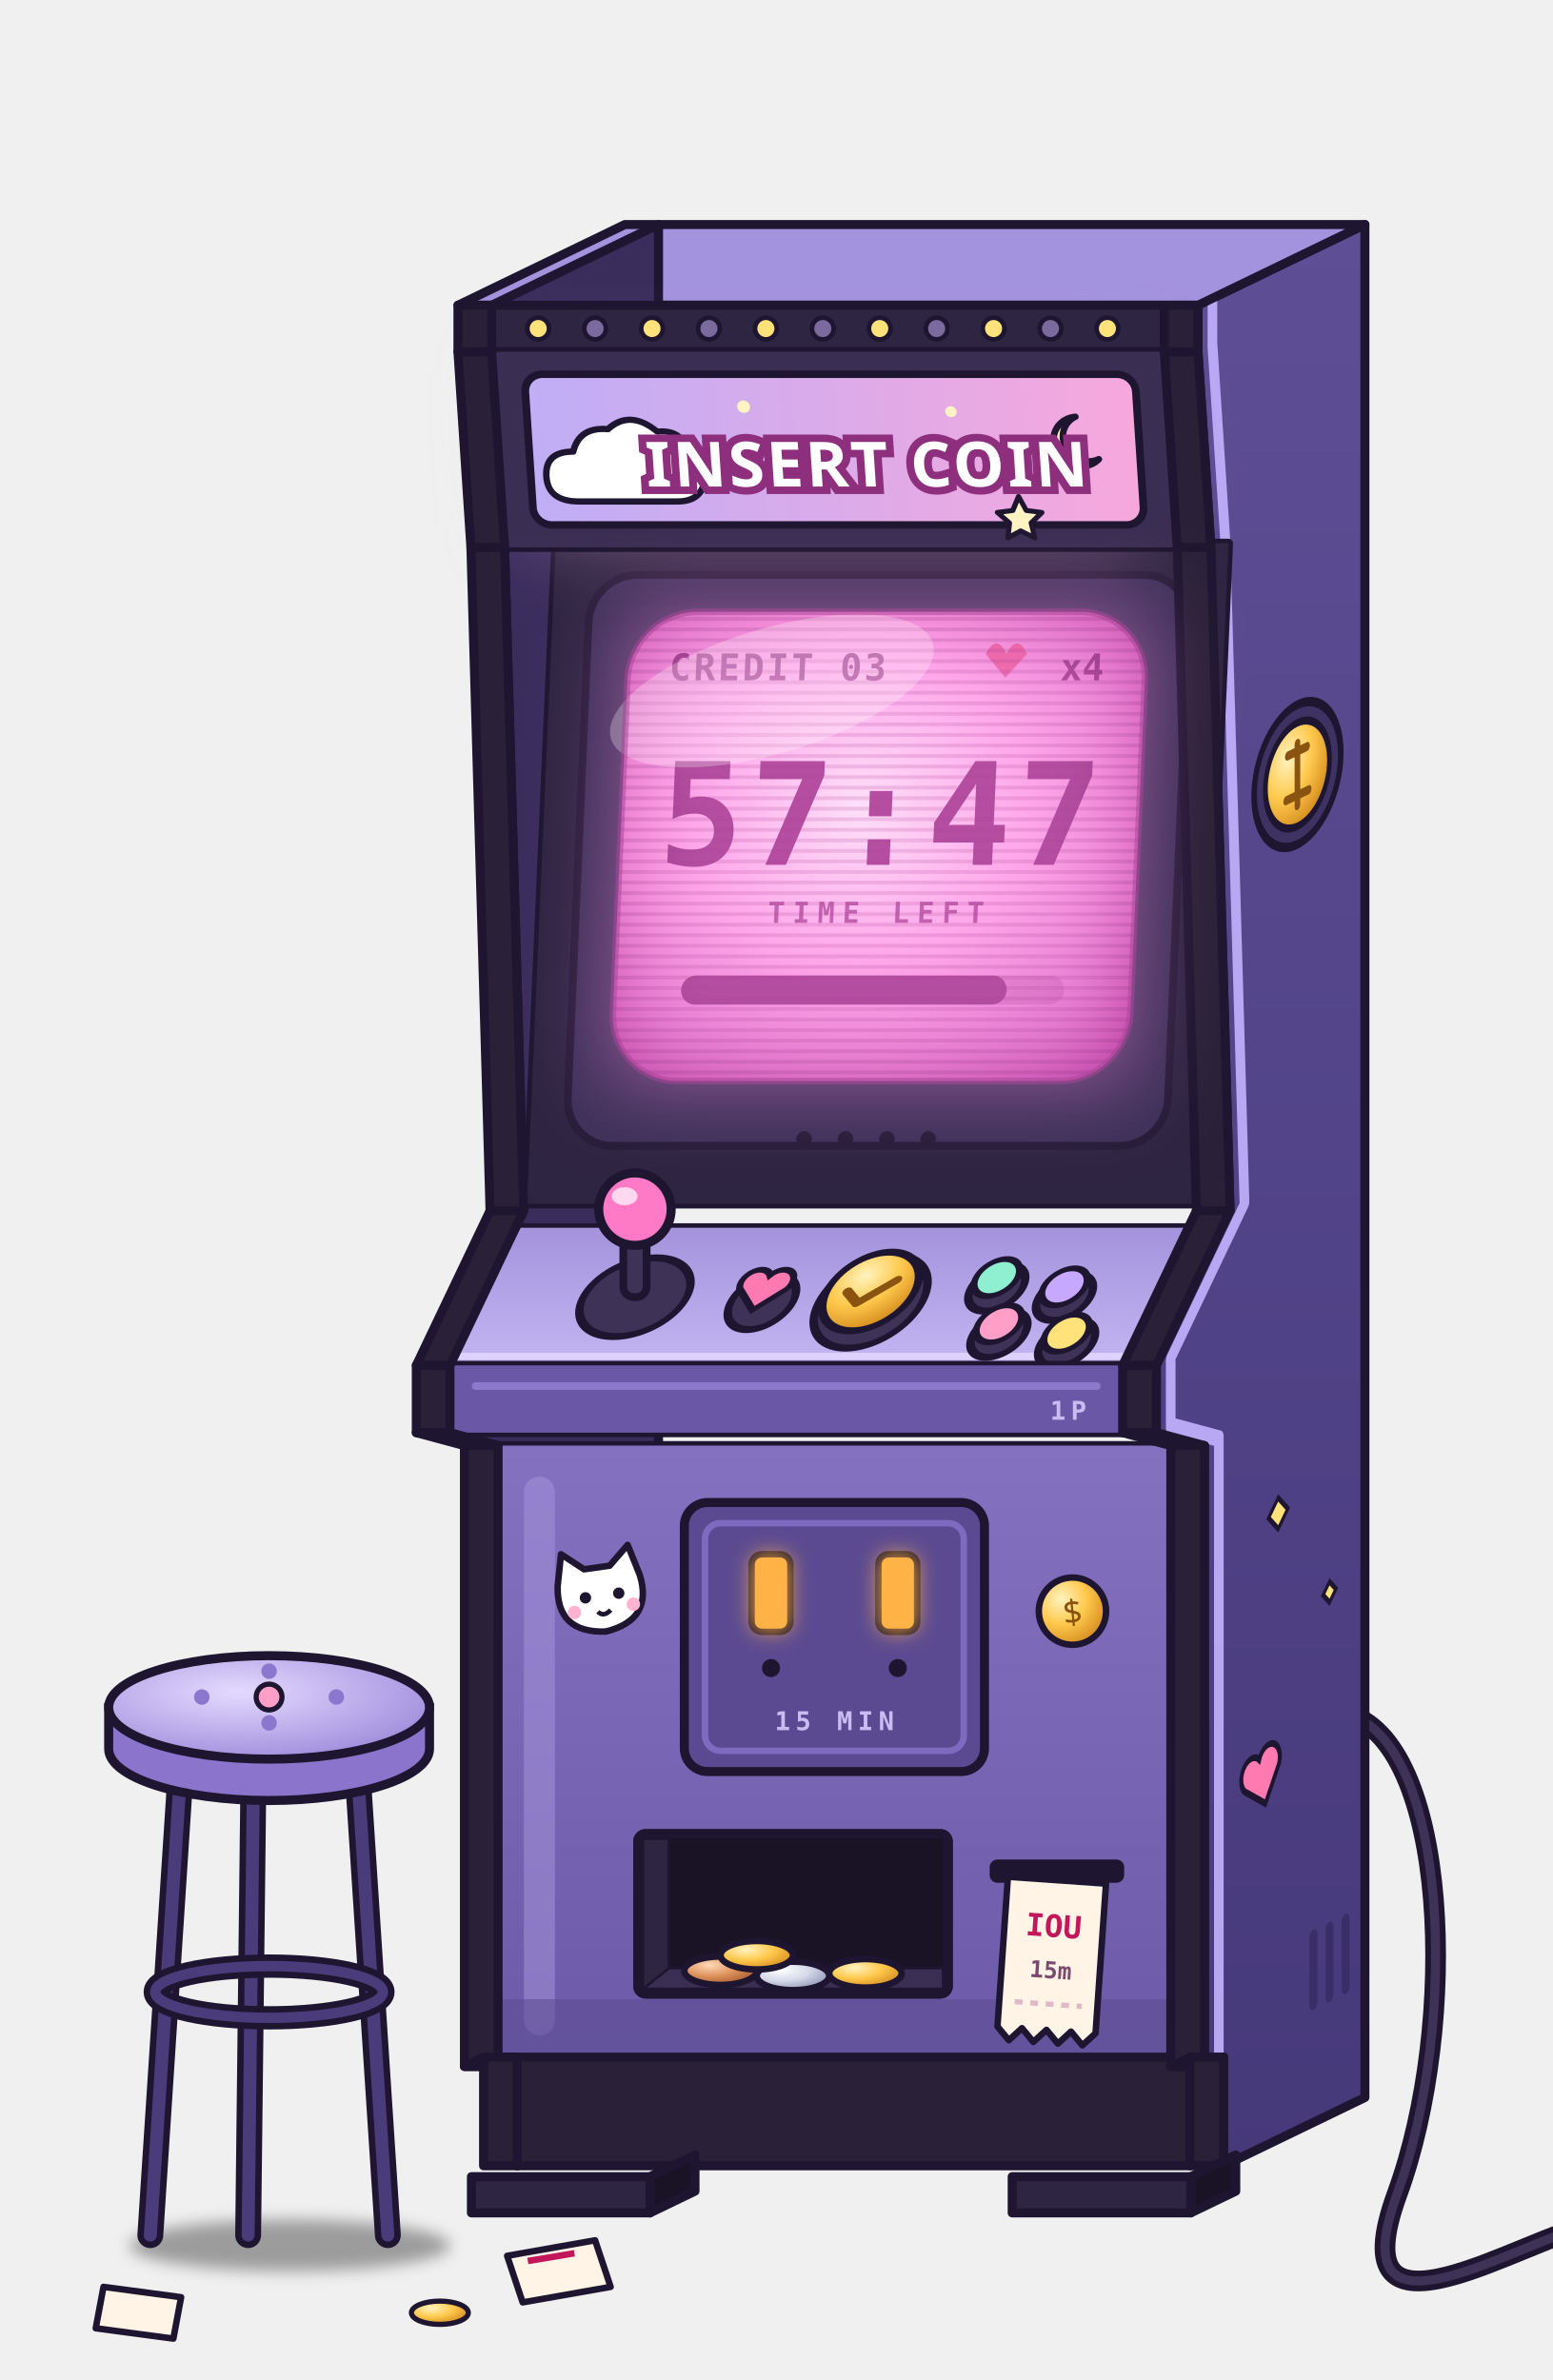
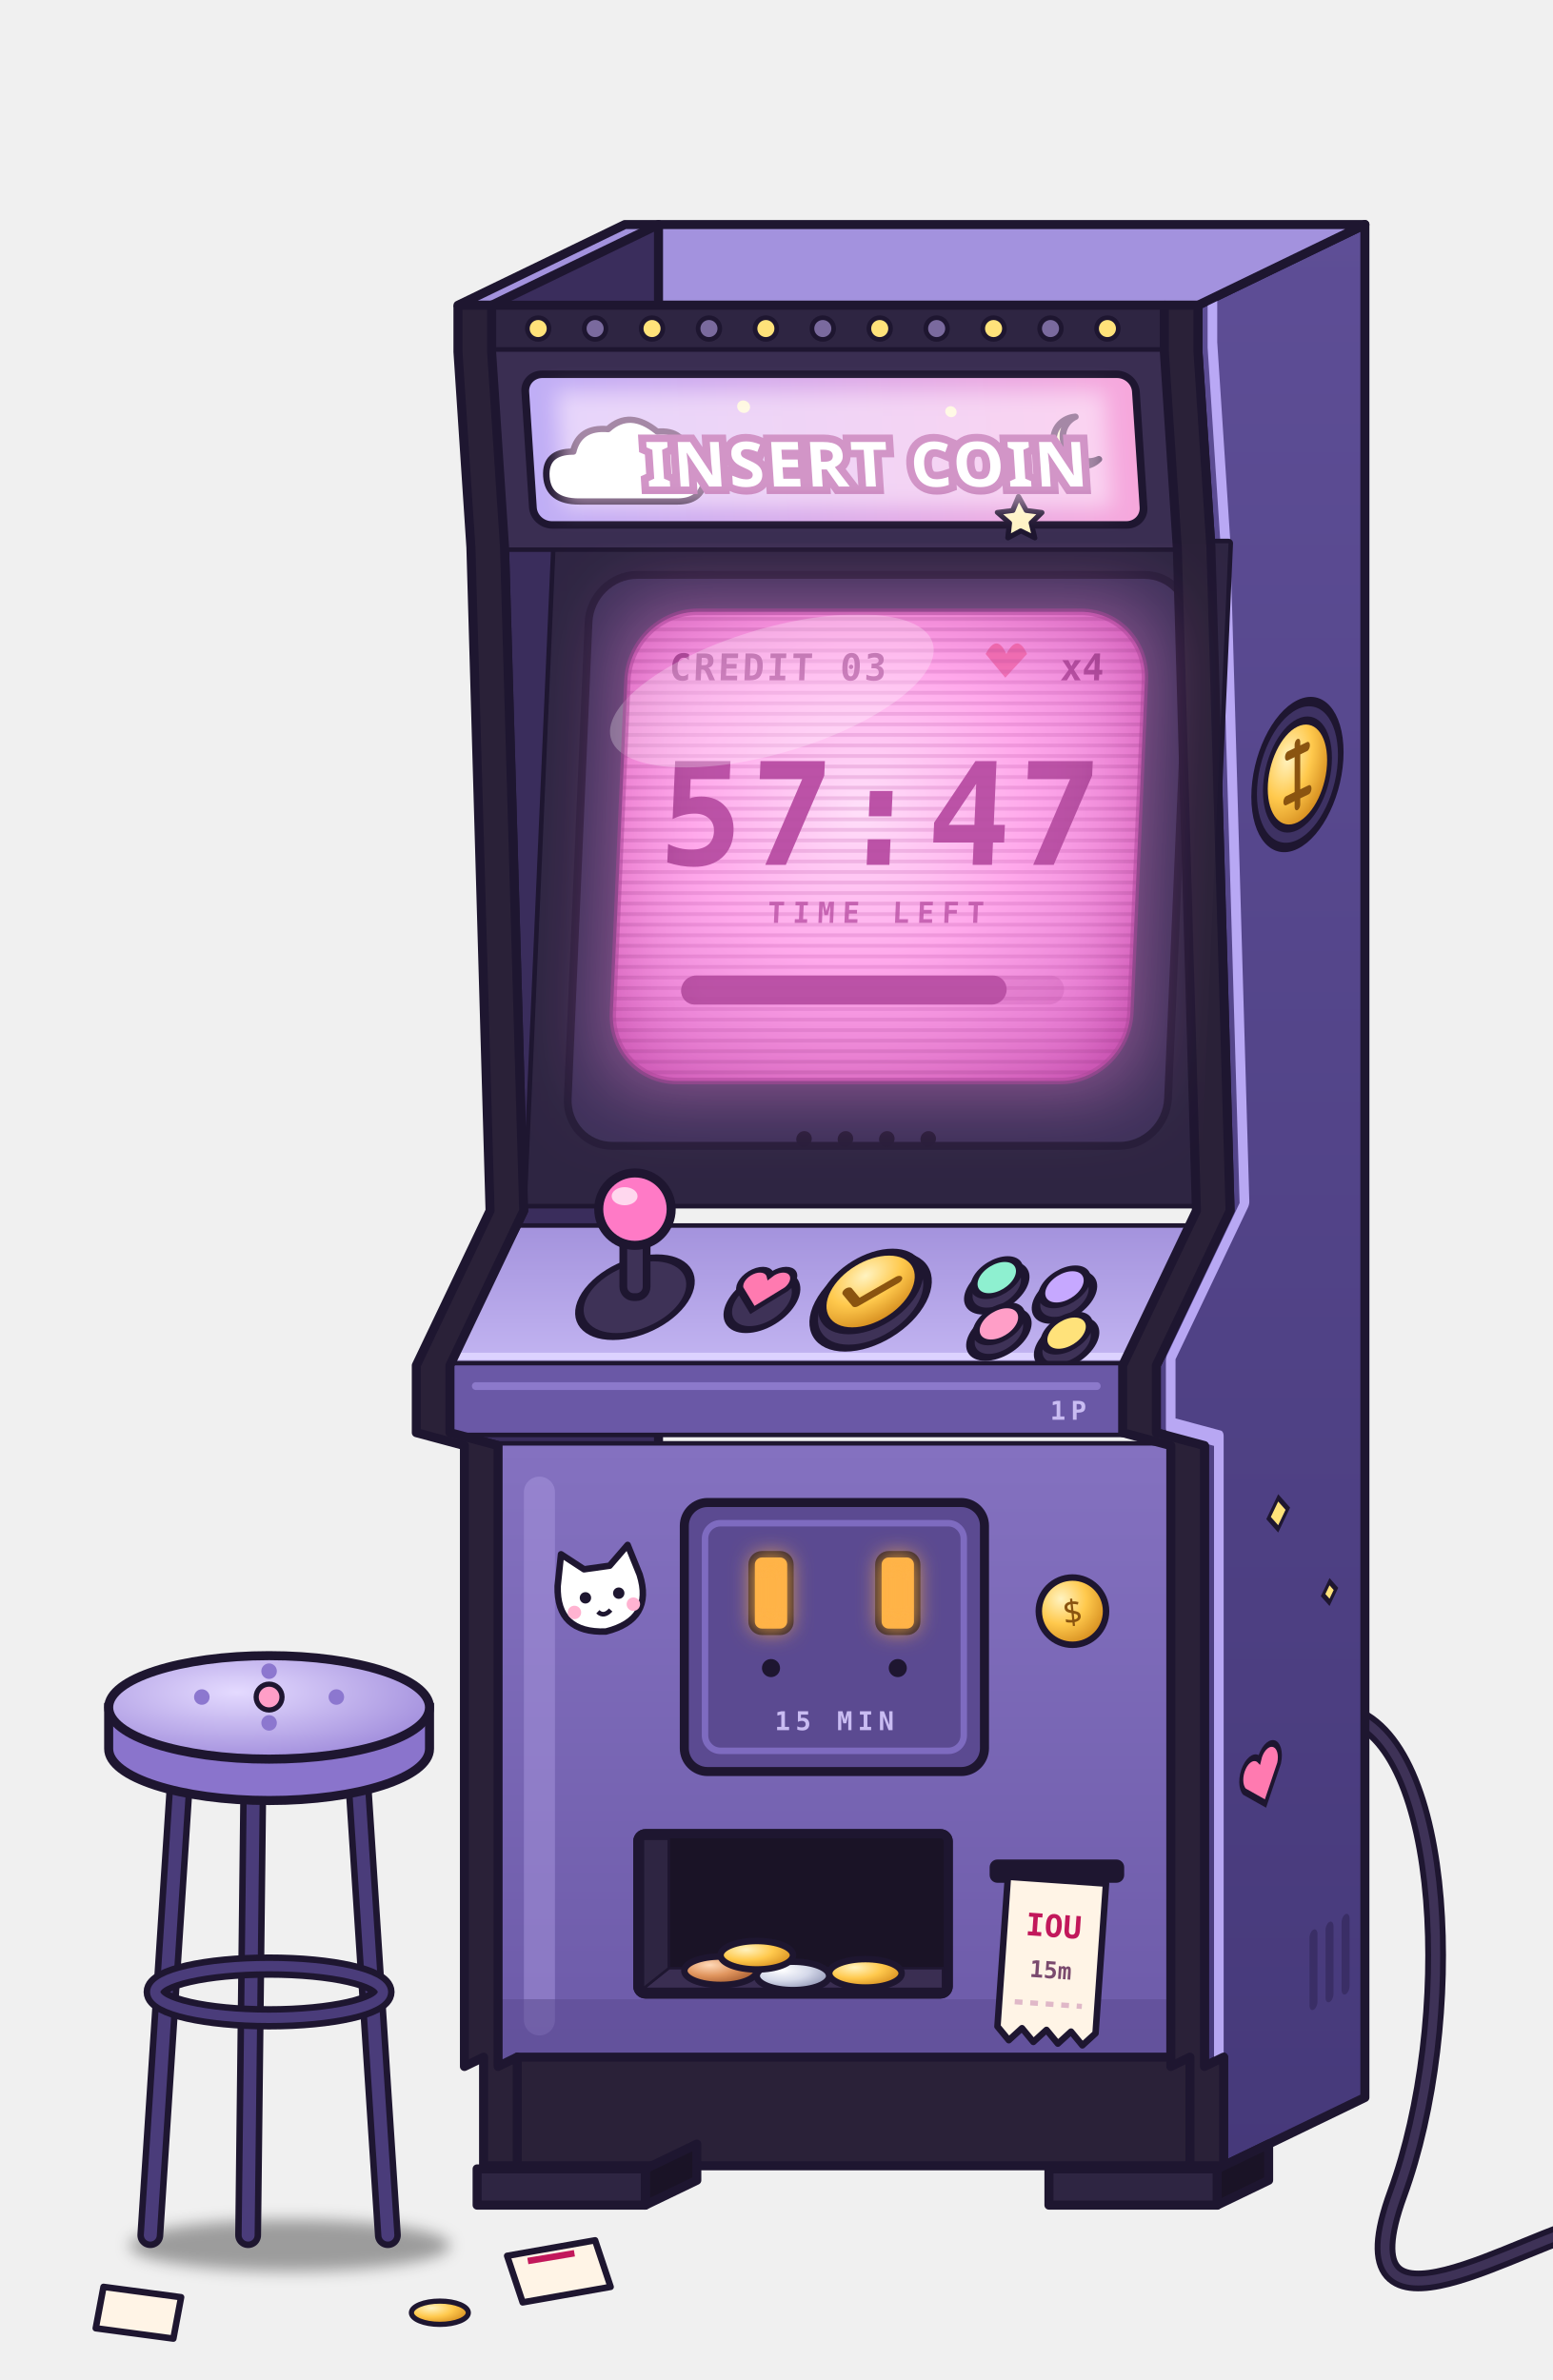
<svg xmlns="http://www.w3.org/2000/svg" viewBox="0 0 600 920" width="600" height="920">
  <defs>
    <linearGradient id="sideFill" x1="0" y1="0" x2="0" y2="1">
      <stop offset="0" stop-color="#5E4E96" />
      <stop offset="1" stop-color="#46397A" />
    </linearGradient>
    <linearGradient id="frontFill" x1="0" y1="0" x2="0" y2="1">
      <stop offset="0" stop-color="#8471C0" />
      <stop offset="1" stop-color="#6C5AA8" />
    </linearGradient>
    <linearGradient id="cpFill" x1="0" y1="0" x2="0" y2="1">
      <stop offset="0" stop-color="#A493DD" />
      <stop offset="1" stop-color="#C3B5F2" />
    </linearGradient>
    <linearGradient id="sign" x1="0" y1="0" x2="1" y2="0">
      <stop offset="0" stop-color="#BFAEF6" />
      <stop offset="1" stop-color="#F7A8DC" />
    </linearGradient>
    <radialGradient id="crt" cx="46%" cy="42%" r="72%">
      <stop offset="0" stop-color="#FFD6F5" />
      <stop offset="0.45" stop-color="#FF8EDB" />
      <stop offset="1" stop-color="#B8409F" />
    </radialGradient>
    <radialGradient id="gold" cx="35%" cy="30%" r="75%">
      <stop offset="0" stop-color="#FFF3C0" />
      <stop offset="0.5" stop-color="#FFC94D" />
      <stop offset="1" stop-color="#D38A1C" />
    </radialGradient>
    <radialGradient id="silver" cx="35%" cy="30%" r="75%">
      <stop offset="0" stop-color="#FFFFFF" />
      <stop offset="0.5" stop-color="#D5D9EA" />
      <stop offset="1" stop-color="#8E93B3" />
    </radialGradient>
    <radialGradient id="bronze" cx="35%" cy="30%" r="75%">
      <stop offset="0" stop-color="#FFD9B8" />
      <stop offset="0.5" stop-color="#E0955E" />
      <stop offset="1" stop-color="#A45A2E" />
    </radialGradient>
    <radialGradient id="cushion" cx="40%" cy="35%" r="70%">
      <stop offset="0" stop-color="#E4DAFF" />
      <stop offset="1" stop-color="#9F8BDB" />
    </radialGradient>
    <radialGradient id="bgGlow" cx="50%" cy="42%" r="62%">
      <stop offset="0" stop-color="#2C2140" />
      <stop offset="1" stop-color="#110C19" />
    </radialGradient>
    <pattern id="scan" width="4" height="4" patternUnits="userSpaceOnUse">
      <rect width="4" height="1.4" fill="#5A1450" opacity="0.2" />
    </pattern>
    <filter id="glow" x="-60%" y="-60%" width="220%" height="220%">
      <feGaussianBlur stdDeviation="16" />
    </filter>
    <filter id="softGlow" x="-60%" y="-60%" width="220%" height="220%">
      <feGaussianBlur stdDeviation="4" />
    </filter>
    <filter id="softShadow" x="-50%" y="-50%" width="200%" height="200%">
      <feGaussianBlur stdDeviation="9" />
    </filter>
    <filter id="contact" x="-50%" y="-50%" width="200%" height="200%">
      <feGaussianBlur stdDeviation="3" />
    </filter>
  </defs>
  <g id="cable" fill="none" stroke-linecap="round">
    <path d="M520.0 662.4 C 560.0 672.4, 564.0 782.4, 540.0 848 S 590.0 864, 616.0 860" stroke="#1E1630" stroke-width="8" />
    <path d="M520.0 662.4 C 560.0 672.4, 564.0 782.4, 540.0 848 S 590.0 864, 616.0 860" stroke="#3E3257" stroke-width="3.5" />
    <rect x="612.0" y="851" width="26" height="16" rx="5" fill="#3E3257" stroke="#1E1630" stroke-width="3" />
  </g>
  <g id="side-panel">
    <polygon points="463.0,118.0 463.0,136.0 468.0,211.6 475.4,468.0 446.9,527.8 446.9,553.8 465.5,558.8 465.5,798.8 472.9,795.2 472.9,837.2 527.5,810.8 527.5,86.8" fill="url(#sideFill)" stroke="#1E1630" stroke-width="3.5" stroke-linejoin="round" />
    <g transform="matrix(0.62 -0.3 0 1 463 0)">
      <polyline points="9.0,118.0 9.0,136.0 17.0,214.0 29.0,474.0 -17.0,520.0 -17.0,546.0 13.0,560.0 13.0,800.0" fill="none" stroke="#C3B2FF" stroke-width="6" stroke-linejoin="round" stroke-linecap="round" opacity="0.9" />
      <g id="side-emblem" transform="translate(62 318)">
        <circle r="27" fill="#3E3263" stroke="#1E1630" stroke-width="3.5" />
        <circle r="20" fill="url(#gold)" stroke="#1E1630" stroke-width="3" />
        <path d="M-6 -9 h12 M0 -12 v24 M-7 8 h14" stroke="#8A5410" stroke-width="3.5" stroke-linecap="round" />
      </g>
      <path d="M44 600 l6 -6 6 6 -6 6 z M78 640 l4 -4 4 4 -4 4 z" fill="#FFE27A" stroke="#1E1630" stroke-width="2" />
      <g id="side-sticker-heart" transform="translate(40 700) rotate(-12)">
        <path d="M0 10 l-11 -11 a6.5 6.5 0 0 1 11 -7.5 a6.5 6.5 0 0 1 11 7.5 z" fill="#FF7AB0" stroke="#1E1630" stroke-width="2.5" />
      </g>
      <g stroke="#3A2E66" stroke-width="5" stroke-linecap="round">
        <path d="M72 770 v26" />
        <path d="M82 770 v26" />
        <path d="M92 770 v26" />
      </g>
    </g>
  </g>
  <g id="top">
    <polygon points="177.0,118.0 463.0,118.0 527.5,86.8 241.5,86.8" fill="#A392DE" stroke="#1E1630" stroke-width="3.5" stroke-linejoin="round" />
  </g>
  <g id="inner-wall">
    <polygon points="190.0,118.0 190.0,136.0 195.0,211.6 202.4,468.0 173.9,527.8 173.9,553.8 192.5,558.8 192.5,798.8 199.9,795.2 199.9,837.2 254.5,810.8 254.5,86.8" fill="#3A2D5C" stroke="#1E1630" stroke-width="3.5" stroke-linejoin="round" />
  </g>
  <g id="screen">
    <polygon points="214.8,210.0 474.8,210.0 463.6,465.4 203.6,465.4" fill="#2E2542" stroke="#1E1630" stroke-width="3.5" stroke-linejoin="round" />
    <g transform="matrix(1 0 -0.04452 1.01896 214.800 210.000)">
      <rect x="0" y="0" width="260" height="250.6" fill="#2E2542" />
      <rect x="14" y="12" width="232" height="216.6" rx="18" fill="#3C3058" stroke="#251C38" stroke-width="3" />
      <rect x="30" y="26" width="200" height="178" rx="26" fill="url(#crt)" />
      <g id="screen-content" font-family="Consolas, Lucida Console, monospace" font-weight="bold" fill="#6A1C5E">
        <text x="46" y="52" font-size="14" letter-spacing="1">CREDIT 03</text>
        <path d="M168 42 q4 -8 8 0 q4 -8 8 0 l-8 9 z" fill="#E0457F" />
        <text x="214" y="52" font-size="14" text-anchor="end">x4</text>
        <text x="130.0" y="122" font-size="54" text-anchor="middle" letter-spacing="2">57:47</text>
        <text x="130.0" y="144" font-size="11" text-anchor="middle" letter-spacing="3" opacity="0.8">TIME LEFT</text>
        <rect x="56" y="164" width="148" height="11" rx="5.5" fill="#6A1C5E" opacity="0.25" />
        <rect x="56" y="164" width="125.8" height="11" rx="5.5" fill="#6A1C5E" />
      </g>
      <rect x="30" y="26" width="200" height="178" rx="26" fill="url(#scan)" />
      <ellipse cx="86" cy="56" rx="64" ry="24" fill="#FFFFFF" opacity="0.26" transform="rotate(-16 86 56)" />
      <rect x="30" y="26" width="200" height="178" rx="26" fill="none" stroke="#8E2F7E" stroke-width="2.5" opacity="0.55" />
      <g fill="#241B36">
        <circle cx="106.0" cy="226" r="3" />
        <circle cx="122.0" cy="226" r="3" />
        <circle cx="138.0" cy="226" r="3" />
        <circle cx="154.0" cy="226" r="3" />
      </g>
    </g>
  </g>
  <g id="marquee">
-     <polygon points="202.6,144.7 438.6,144.7 442.4,202.9 206.4,202.9" fill="#FFB6EA" opacity="0.55" filter="url(#glow)" />
    <polygon points="190.0,118.0 450.0,118.0 450.0,136.0 190.0,136.0" fill="#2E2542" stroke="#1E1630" stroke-width="3.5" stroke-linejoin="round" />
    <g transform="matrix(1 0 0 1 190.000 118.000)">
      <circle cx="18" cy="9" r="4.2" fill="#FFE27A" stroke="#1E1630" stroke-width="1.8" />
      <circle cx="40" cy="9" r="4.2" fill="#7A6A9E" stroke="#1E1630" stroke-width="1.8" />
      <circle cx="62" cy="9" r="4.2" fill="#FFE27A" stroke="#1E1630" stroke-width="1.8" />
      <circle cx="84" cy="9" r="4.2" fill="#7A6A9E" stroke="#1E1630" stroke-width="1.8" />
      <circle cx="106" cy="9" r="4.2" fill="#FFE27A" stroke="#1E1630" stroke-width="1.8" />
      <circle cx="128" cy="9" r="4.2" fill="#7A6A9E" stroke="#1E1630" stroke-width="1.8" />
      <circle cx="150" cy="9" r="4.2" fill="#FFE27A" stroke="#1E1630" stroke-width="1.8" />
      <circle cx="172" cy="9" r="4.2" fill="#7A6A9E" stroke="#1E1630" stroke-width="1.8" />
      <circle cx="194" cy="9" r="4.2" fill="#FFE27A" stroke="#1E1630" stroke-width="1.8" />
      <circle cx="216" cy="9" r="4.2" fill="#7A6A9E" stroke="#1E1630" stroke-width="1.8" />
      <circle cx="238" cy="9" r="4.2" fill="#FFE27A" stroke="#1E1630" stroke-width="1.8" />
    </g>
    <polygon points="190.0,136.0 450.0,136.0 455.0,211.6 195.0,211.6" fill="#3A2E52" stroke="#1E1630" stroke-width="3.5" stroke-linejoin="round" />
    <g transform="matrix(1 0 0.06326 0.96417 190.000 136.000)">
      <rect x="0" y="0" width="260" height="78.4" fill="#3A2E52" />
      <rect x="12" y="9" width="236" height="60.4" rx="7" fill="url(#sign)" stroke="#1E1630" stroke-width="3" />
      <g id="marquee-doodle" stroke="#1E1630" stroke-linejoin="round">
        <path d="M30 60 q-12 0 -12 -10 q0 -10 11 -10 q3 -10 14 -9 q9 -8 19 1 q11 -1 11 10 q8 2 6 10 q-2 8 -11 8 z" fill="#FFFFFF" stroke-width="2.5" />
        <path d="M224 26 a10 10 0 1 0 8 17 a8 8 0 1 1 -8 -17 z" fill="#FFF3C4" stroke-width="2.5" />
        <path d="M200 58 l2.6 5.6 6 .8 -4.4 4.2 1 6 -5.2 -2.8 -5.2 2.8 1 -6 -4.4 -4.2 6 -.8 z" fill="#FFF3C4" stroke-width="2" />
        <circle cx="96" cy="22" r="2.5" fill="#FFF3C4" stroke="none" />
        <circle cx="176" cy="24" r="2.2" fill="#FFF3C4" stroke="none" />
      </g>
      <text x="142.0" y="54" text-anchor="middle" font-family="Segoe UI Black, Arial Rounded MT Bold, sans-serif" font-size="25" font-weight="900" fill="#FFFFFF" stroke="#8E2F7E" stroke-width="6" paint-order="stroke" letter-spacing="1">INSERT COIN</text>
+     </g>
+     <clipPath id="marqueeClip">
+       <polygon points="190.0,136.0 450.0,136.0 455.0,211.6 195.0,211.6" fill="#000" />
+     </clipPath>
+     <g clip-path="url(#marqueeClip)" style="mix-blend-mode:screen">
+       <polygon points="215.0,151.4 427.0,151.4 429.9,196.2 217.9,196.2" fill="#FFD0F2" opacity="0.6" filter="url(#softGlow)" />
    </g>
  </g>
  <g id="body">
    <polygon points="192.5,558.8 452.5,558.8 452.5,798.8 192.5,798.8" fill="#7B68B5" stroke="#1E1630" stroke-width="3.5" stroke-linejoin="round" />
    <g transform="matrix(1 0 0 1 192.480 558.800)">
      <rect x="0" y="0" width="260" height="240.0" fill="url(#frontFill)" />
      <rect x="10" y="12" width="12" height="216.0" rx="6" fill="#A796DE" opacity="0.5" />
      <g id="coin-door" stroke="#1E1630" stroke-linejoin="round">
        <rect x="72" y="22" width="116" height="104" rx="9" fill="#5B4A91" stroke-width="3.5" />
        <rect x="80" y="30" width="100" height="88" rx="6" fill="none" stroke="#7E6BC0" stroke-width="2.5" />
        <rect x="98" y="42" width="15" height="30" rx="4" fill="#FFB347" stroke-width="2.5" />
        <rect x="147" y="42" width="15" height="30" rx="4" fill="#FFB347" stroke-width="2.5" />
        <rect x="98" y="42" width="15" height="30" rx="4" fill="#FFB347" opacity="0.85" filter="url(#softGlow)" stroke="none" />
        <rect x="147" y="42" width="15" height="30" rx="4" fill="#FFB347" opacity="0.85" filter="url(#softGlow)" stroke="none" />
        <circle cx="105.5" cy="86" r="3.5" fill="#1E1630" stroke="none" />
        <circle cx="154.5" cy="86" r="3.5" fill="#1E1630" stroke="none" />
        <text x="130" y="110" text-anchor="middle" font-family="Consolas, monospace" font-weight="bold" font-size="10" fill="#C9BCF2" stroke="none" letter-spacing="2">15 MIN</text>
      </g>
      <g id="coin-tray" stroke="#1E1630" stroke-linejoin="round">
        <rect x="54" y="150" width="120" height="62" rx="3" fill="#1A1326" stroke-width="3.5" />
        <path d="M56 210 L66 202 L172 202 L172 210 Z" fill="#3A2E52" />
        <path d="M56 152 L66 152 L66 202 L56 210 Z" fill="#2E2542" />
        <rect x="54" y="150" width="120" height="62" rx="3" fill="none" stroke-width="3.5" />
        <g id="coins" stroke-width="2.5">
          <ellipse cx="86" cy="203" rx="14" ry="5.5" fill="url(#bronze)" />
          <ellipse cx="114" cy="205" rx="14" ry="5.5" fill="url(#silver)" />
          <ellipse cx="100" cy="197" rx="14" ry="5.5" fill="url(#gold)" />
          <ellipse cx="142" cy="204" rx="14" ry="5.5" fill="url(#gold)" />
        </g>
      </g>
      <rect id="printer-slot" x="190" y="160" width="52" height="9" rx="3" fill="#1E1630" />
      <g id="sticker-cat" transform="translate(40 60) rotate(-8)" stroke="#1E1630" stroke-linejoin="round">
        <path d="M-16 -8 l3 -12 8 7 h10 l8 -7 3 12 q3 18 -16 20 q-19 -2 -16 -20 z" fill="#FFFFFF" stroke-width="2.5" />
        <circle cx="-6" cy="-2" r="2.2" fill="#1E1630" stroke="none" />
        <circle cx="7" cy="-2" r="2.2" fill="#1E1630" stroke="none" />
        <path d="M-2 4 q2 2.5 5 0" fill="none" stroke-width="1.8" />
        <circle cx="-11" cy="3" r="2.6" fill="#FFB3D1" stroke="none" />
        <circle cx="12" cy="3" r="2.6" fill="#FFB3D1" stroke="none" />
      </g>
      <g id="sticker-coin" transform="translate(222 64) rotate(-6)">
        <circle r="13" fill="url(#gold)" stroke="#1E1630" stroke-width="2.5" />
        <text y="5" text-anchor="middle" font-family="Segoe UI Black, sans-serif" font-size="13" fill="#8A5410">$</text>
      </g>
      <rect x="0" y="214.0" width="260" height="26" fill="#5B4A91" opacity="0.55" />
    </g>
    <polygon points="199.9,795.2 459.9,795.2 459.9,837.2 199.9,837.2" fill="#2A2138" stroke="#1E1630" stroke-width="3.5" stroke-linejoin="round" />
    <g id="iou-ticket" transform="translate(408.5 726.8) rotate(4)" stroke="#1E1630" stroke-linejoin="round">
      <path d="M-19 0 H19 V58 l-4.75 5 -4.75 -5 -4.75 5 -4.75 -5 -4.75 5 -4.75 -5 -4.75 5 -4.75 -5 Z" fill="#FFF4E6" stroke-width="2.5" />
      <text y="22" text-anchor="middle" font-family="Consolas, monospace" font-weight="bold" font-size="12" fill="#C2185B" stroke="none">IOU</text>
      <text y="38" text-anchor="middle" font-family="Consolas, monospace" font-weight="bold" font-size="9" fill="#7A4A6E" stroke="none">15m</text>
      <path d="M-13 48 H13" stroke="#E0B8C8" stroke-width="2" stroke-dasharray="3 3" />
    </g>
  </g>
  <g id="control-panel">
    <polygon points="201.2,474.6 461.2,474.6 433.9,527.8 173.9,527.8" fill="#B7A7EC" stroke="#1E1630" stroke-width="3.5" stroke-linejoin="round" />
    <g transform="matrix(1 0 -0.45876 0.89465 201.160 474.600)">
      <rect x="0" y="0" width="260" height="59.5" fill="url(#cpFill)" />
      <path d="M0 55.5 H260" stroke="#DCD2FF" stroke-width="3" />
      <ellipse cx="58" cy="30" rx="20" ry="17" fill="#3E3257" stroke="#1E1630" stroke-width="3" />
      <circle cx="108" cy="32" r="12" fill="#3E3257" stroke="#1E1630" stroke-width="3" />
      <circle cx="150" cy="32" r="20" fill="#3E3257" stroke="#1E1630" stroke-width="3" />
      <circle cx="196" cy="26" r="10" fill="#3E3257" stroke="#1E1630" stroke-width="3" />
      <circle cx="224" cy="30" r="10" fill="#3E3257" stroke="#1E1630" stroke-width="3" />
      <circle cx="206" cy="46" r="10" fill="#3E3257" stroke="#1E1630" stroke-width="3" />
      <circle cx="234" cy="50" r="10" fill="#3E3257" stroke="#1E1630" stroke-width="3" />
    </g>
    <g transform="translate(0 -4)">
      <g transform="matrix(1 0 -0.45876 0.89465 201.160 474.600)">
        <path d="M108 40 l-9 -9 a5.2 5.2 0 0 1 9 -6 a5.2 5.2 0 0 1 9 6 z" fill="#FF7AB0" stroke="#1E1630" stroke-width="2.5" />
        <circle id="check-button" cx="150" cy="32" r="17" fill="url(#gold)" stroke="#1E1630" stroke-width="3" />
        <path d="M141 32 l6 5 11 -10" fill="none" stroke="#8A5410" stroke-width="3.5" stroke-linecap="round" stroke-linejoin="round" />
        <circle cx="196" cy="26" r="8" fill="#8EF0D0" stroke="#1E1630" stroke-width="2.5" />
        <circle cx="224" cy="30" r="8" fill="#C6A8FF" stroke="#1E1630" stroke-width="2.5" />
        <circle cx="206" cy="46" r="8" fill="#FF9EC7" stroke="#1E1630" stroke-width="2.5" />
        <circle cx="234" cy="50" r="8" fill="#FFE27A" stroke="#1E1630" stroke-width="2.5" />
      </g>
    </g>
    <polygon points="173.9,527.8 433.9,527.8 433.9,553.8 173.9,553.8" fill="#6A58A6" stroke="#1E1630" stroke-width="3.5" stroke-linejoin="round" />
    <g transform="matrix(1 0 0 1 173.880 527.800)">
      <rect x="0" y="0" width="260" height="26.0" fill="#6A58A6" />
      <path d="M10 8 H250" stroke="#8C79CB" stroke-width="3" stroke-linecap="round" />
      <text x="246" y="21" text-anchor="end" font-family="Consolas, monospace" font-weight="bold" font-size="10" fill="#C9BCF2" letter-spacing="2">1P</text>
    </g>
    <g id="joystick">
      <rect x="240.9" y="471.4" width="9" height="30" rx="4" fill="#3E3257" stroke="#1E1630" stroke-width="3" />
      <circle cx="245.4" cy="467.4" r="14" fill="#FF7AC6" stroke="#1E1630" stroke-width="3.5" />
      <ellipse cx="241.4" cy="462.4" rx="5" ry="3.5" fill="#FFFFFF" opacity="0.7" />
    </g>
  </g>
  <g id="trim-left">
-     <polygon points="177.0,118.0 190.0,118.0 190.0,136.0 177.0,136.0" fill="#2A2138" stroke="#1E1630" stroke-width="3.5" stroke-linejoin="round" />
-     <polygon points="177.0,136.0 190.0,136.0 195.0,211.6 182.0,211.6" fill="#2A2138" stroke="#1E1630" stroke-width="3.5" stroke-linejoin="round" />
-     <polygon points="182.0,211.6 195.0,211.6 202.4,468.0 189.4,468.0" fill="#2A2138" stroke="#1E1630" stroke-width="3.5" stroke-linejoin="round" />
-     <polygon points="189.4,468.0 202.4,468.0 173.9,527.8 160.9,527.8" fill="#2A2138" stroke="#1E1630" stroke-width="3.5" stroke-linejoin="round" />
-     <polygon points="160.9,527.8 173.9,527.8 173.9,553.8 160.9,553.8" fill="#2A2138" stroke="#1E1630" stroke-width="3.5" stroke-linejoin="round" />
-     <polygon points="160.9,553.8 173.9,553.8 192.5,558.8 179.5,558.8" fill="#2A2138" stroke="#1E1630" stroke-width="3.5" stroke-linejoin="round" />
-     <polygon points="179.5,558.8 192.5,558.8 192.5,798.8 179.5,798.8" fill="#2A2138" stroke="#1E1630" stroke-width="3.5" stroke-linejoin="round" />
-     <polygon points="179.5,798.8 192.5,798.8 199.9,795.2 186.9,795.2" fill="#2A2138" stroke="#1E1630" stroke-width="3.5" stroke-linejoin="round" />
-     <polygon points="186.9,795.2 199.9,795.2 199.9,837.2 186.9,837.2" fill="#2A2138" stroke="#1E1630" stroke-width="3.5" stroke-linejoin="round" />
+     <polygon points="177.0,118.0 177.0,136.0 182.0,211.6 189.4,468.0 160.9,527.8 160.9,553.8 179.5,558.8 179.5,798.8 186.9,795.2 186.9,837.2 199.9,837.2 199.9,795.2 192.5,798.8 192.5,558.8 173.9,553.8 173.9,527.8 202.4,468.0 195.0,211.6 190.0,136.0 190.0,118.0" fill="#2A2138" />
+     <polyline points="177.0,118.0 177.0,136.0 182.0,211.6 189.4,468.0 160.9,527.8 160.9,553.8 179.5,558.8 179.5,798.8 186.9,795.2 186.9,837.2" fill="none" stroke="#1E1630" stroke-width="3.5" stroke-linejoin="round" />
+     <polyline points="190.0,118.0 190.0,136.0 195.0,211.6 202.4,468.0 173.9,527.8 173.9,553.8 192.5,558.8 192.5,798.8 199.9,795.2 199.9,837.2" fill="none" stroke="#1E1630" stroke-width="3.5" stroke-linejoin="round" />
+     <polyline points="177.0,118.0 190.0,118.0" fill="none" stroke="#1E1630" stroke-width="3.5" stroke-linejoin="round" />
+     <polyline points="186.9,837.2 199.9,837.2" fill="none" stroke="#1E1630" stroke-width="3.5" stroke-linejoin="round" />
  </g>
  <g id="trim-right">
-     <polygon points="450.0,118.0 463.0,118.0 463.0,136.0 450.0,136.0" fill="#2A2138" stroke="#1E1630" stroke-width="3.5" stroke-linejoin="round" />
-     <polygon points="450.0,136.0 463.0,136.0 468.0,211.6 455.0,211.6" fill="#2A2138" stroke="#1E1630" stroke-width="3.5" stroke-linejoin="round" />
-     <polygon points="455.0,211.6 468.0,211.6 475.4,468.0 462.4,468.0" fill="#2A2138" stroke="#1E1630" stroke-width="3.5" stroke-linejoin="round" />
-     <polygon points="462.4,468.0 475.4,468.0 446.9,527.8 433.9,527.8" fill="#2A2138" stroke="#1E1630" stroke-width="3.5" stroke-linejoin="round" />
-     <polygon points="433.9,527.8 446.9,527.8 446.9,553.8 433.9,553.8" fill="#2A2138" stroke="#1E1630" stroke-width="3.5" stroke-linejoin="round" />
-     <polygon points="433.9,553.8 446.9,553.8 465.5,558.8 452.5,558.8" fill="#2A2138" stroke="#1E1630" stroke-width="3.5" stroke-linejoin="round" />
-     <polygon points="452.5,558.8 465.5,558.8 465.5,798.8 452.5,798.8" fill="#2A2138" stroke="#1E1630" stroke-width="3.5" stroke-linejoin="round" />
-     <polygon points="452.5,798.8 465.5,798.8 472.9,795.2 459.9,795.2" fill="#2A2138" stroke="#1E1630" stroke-width="3.5" stroke-linejoin="round" />
-     <polygon points="459.9,795.2 472.9,795.2 472.9,837.2 459.9,837.2" fill="#2A2138" stroke="#1E1630" stroke-width="3.5" stroke-linejoin="round" />
+     <polygon points="450.0,118.0 450.0,136.0 455.0,211.6 462.4,468.0 433.9,527.8 433.9,553.8 452.5,558.8 452.5,798.8 459.9,795.2 459.9,837.2 472.9,837.2 472.9,795.2 465.5,798.8 465.5,558.8 446.9,553.8 446.9,527.8 475.4,468.0 468.0,211.6 463.0,136.0 463.0,118.0" fill="#2A2138" />
+     <polyline points="450.0,118.0 450.0,136.0 455.0,211.6 462.4,468.0 433.9,527.8 433.9,553.8 452.5,558.8 452.5,798.8 459.9,795.2 459.9,837.2" fill="none" stroke="#1E1630" stroke-width="3.5" stroke-linejoin="round" />
+     <polyline points="463.0,118.0 463.0,136.0 468.0,211.6 475.4,468.0 446.9,527.8 446.9,553.8 465.5,558.8 465.5,798.8 472.9,795.2 472.9,837.2" fill="none" stroke="#1E1630" stroke-width="3.5" stroke-linejoin="round" />
+     <polyline points="450.0,118.0 463.0,118.0" fill="none" stroke="#1E1630" stroke-width="3.5" stroke-linejoin="round" />
+     <polyline points="459.9,837.2 472.9,837.2" fill="none" stroke="#1E1630" stroke-width="3.5" stroke-linejoin="round" />
  </g>
  <g id="feet">
-     <polygon points="251.2,841.4 268.6,833.0 268.6,847.0 251.2,855.4" fill="#1A1326" stroke="#1E1630" stroke-width="3.5" stroke-linejoin="round" />
-     <polygon points="182.2,841.4 251.2,841.4 251.2,855.4 182.2,855.4" fill="#2E2542" stroke="#1E1630" stroke-width="3.5" stroke-linejoin="round" />
-     <polygon points="460.2,841.4 477.6,833.0 477.6,847.0 460.2,855.4" fill="#1A1326" stroke="#1E1630" stroke-width="3.5" stroke-linejoin="round" />
-     <polygon points="391.2,841.4 460.2,841.4 460.2,855.4 391.2,855.4" fill="#2E2542" stroke="#1E1630" stroke-width="3.5" stroke-linejoin="round" />
-   </g>
-   <g id="screen-glow" style="mix-blend-mode:screen">
-     <polygon points="243.6,236.5 443.6,236.5 435.7,417.9 235.7,417.9" fill="#FF6FD2" opacity="0.5" filter="url(#glow)" />
+     <polygon points="249.4,838.4 269.3,828.8 269.3,842.8 249.4,852.4" fill="#1A1326" stroke="#1E1630" stroke-width="3.5" stroke-linejoin="round" />
+     <polygon points="184.4,838.4 249.4,838.4 249.4,852.4 184.4,852.4" fill="#2E2542" stroke="#1E1630" stroke-width="3.5" stroke-linejoin="round" />
+     <polygon points="470.4,838.4 490.3,828.8 490.3,842.8 470.4,852.4" fill="#1A1326" stroke="#1E1630" stroke-width="3.5" stroke-linejoin="round" />
+     <polygon points="405.4,838.4 470.4,838.4 470.4,852.4 405.4,852.4" fill="#2E2542" stroke="#1E1630" stroke-width="3.5" stroke-linejoin="round" />
+   </g>
+   <clipPath id="screenFaceClip">
+     <polygon points="214.8,210.0 474.8,210.0 463.6,465.4 203.6,465.4" fill="#000" />
+   </clipPath>
+   <g id="screen-glow" clip-path="url(#screenFaceClip)" style="mix-blend-mode:screen">
+     <polygon points="243.6,236.5 443.6,236.5 435.7,417.9 235.7,417.9" fill="#FF6FD2" opacity="0.55" filter="url(#glow)" />
  </g>
  <g id="props">
    <g id="floor-tickets" stroke="#1E1630" stroke-linejoin="round">
      <path d="M196 872 l34 -6 6 18 -34 6 z" fill="#FFF4E6" stroke-width="2.5" />
      <path d="M204 874 l18 -3" stroke="#C2185B" stroke-width="2.5" />
      <path d="M40 884 l30 4 -3 16 -30 -4 z" fill="#FFF4E6" stroke-width="2.5" />
      <ellipse cx="170" cy="894" rx="11" ry="4.5" fill="url(#gold)" stroke-width="2" />
    </g>
    <g id="stool">
      <ellipse cx="112" cy="868" rx="62" ry="10" fill="#000" opacity="0.35" filter="url(#contact)" />
      <path d="M70 682 L58.1 864" stroke="#1E1630" stroke-width="10" stroke-linecap="round" />
      <path d="M70 682 L58.1 864" stroke="#4A3C7A" stroke-width="5" stroke-linecap="round" />
      <path d="M138 682 L149.9 864" stroke="#1E1630" stroke-width="10" stroke-linecap="round" />
      <path d="M138 682 L149.9 864" stroke="#4A3C7A" stroke-width="5" stroke-linecap="round" />
      <path d="M98 682 L95.9 864" stroke="#1E1630" stroke-width="10" stroke-linecap="round" />
      <path d="M98 682 L95.9 864" stroke="#4A3C7A" stroke-width="5" stroke-linecap="round" />
      <ellipse cx="104" cy="770" rx="44" ry="10" fill="none" stroke="#1E1630" stroke-width="9" />
      <ellipse cx="104" cy="770" rx="44" ry="10" fill="none" stroke="#4A3C7A" stroke-width="4" />
      <path d="M42 660 v16 a62 20 0 0 0 124 0 v-16 z" fill="#8A74CC" stroke="#1E1630" stroke-width="3.5" />
      <ellipse cx="104" cy="660" rx="62" ry="20" fill="url(#cushion)" stroke="#1E1630" stroke-width="3.5" />
      <circle cx="78" cy="656" r="3" fill="#8C77CF" />
      <circle cx="130" cy="656" r="3" fill="#8C77CF" />
      <circle cx="104" cy="646" r="3" fill="#8C77CF" />
      <circle cx="104" cy="666" r="3" fill="#8C77CF" />
      <circle cx="104" cy="656" r="5" fill="#FF9EC7" stroke="#1E1630" stroke-width="2" />
    </g>
  </g>
  <g id="anchors" display="none">
    <polygon id="anchor-screen" points="243.6,236.5 443.6,236.5 435.7,417.9 235.7,417.9" />
    <polygon id="anchor-marquee" points="202.6,144.7 438.6,144.7 442.4,202.9 206.4,202.9" />
    <polygon id="anchor-check-button" points="327.3,488.0 361.3,488.0 345.7,518.4 311.7,518.4" />
    <polygon id="anchor-joystick" points="233.7,485.3 273.7,485.3 257.1,517.5 217.1,517.5" />
    <polygon id="anchor-coin-slot" points="290.5,600.8 305.5,600.8 305.5,630.8 290.5,630.8" />
    <polygon id="anchor-coin-tray" points="250.5,712.8 362.5,712.8 362.5,766.8 250.5,766.8" />
    <polygon id="anchor-printer" points="382.5,718.8 434.5,718.8 434.5,727.8 382.5,727.8" />
  </g>
</svg>
